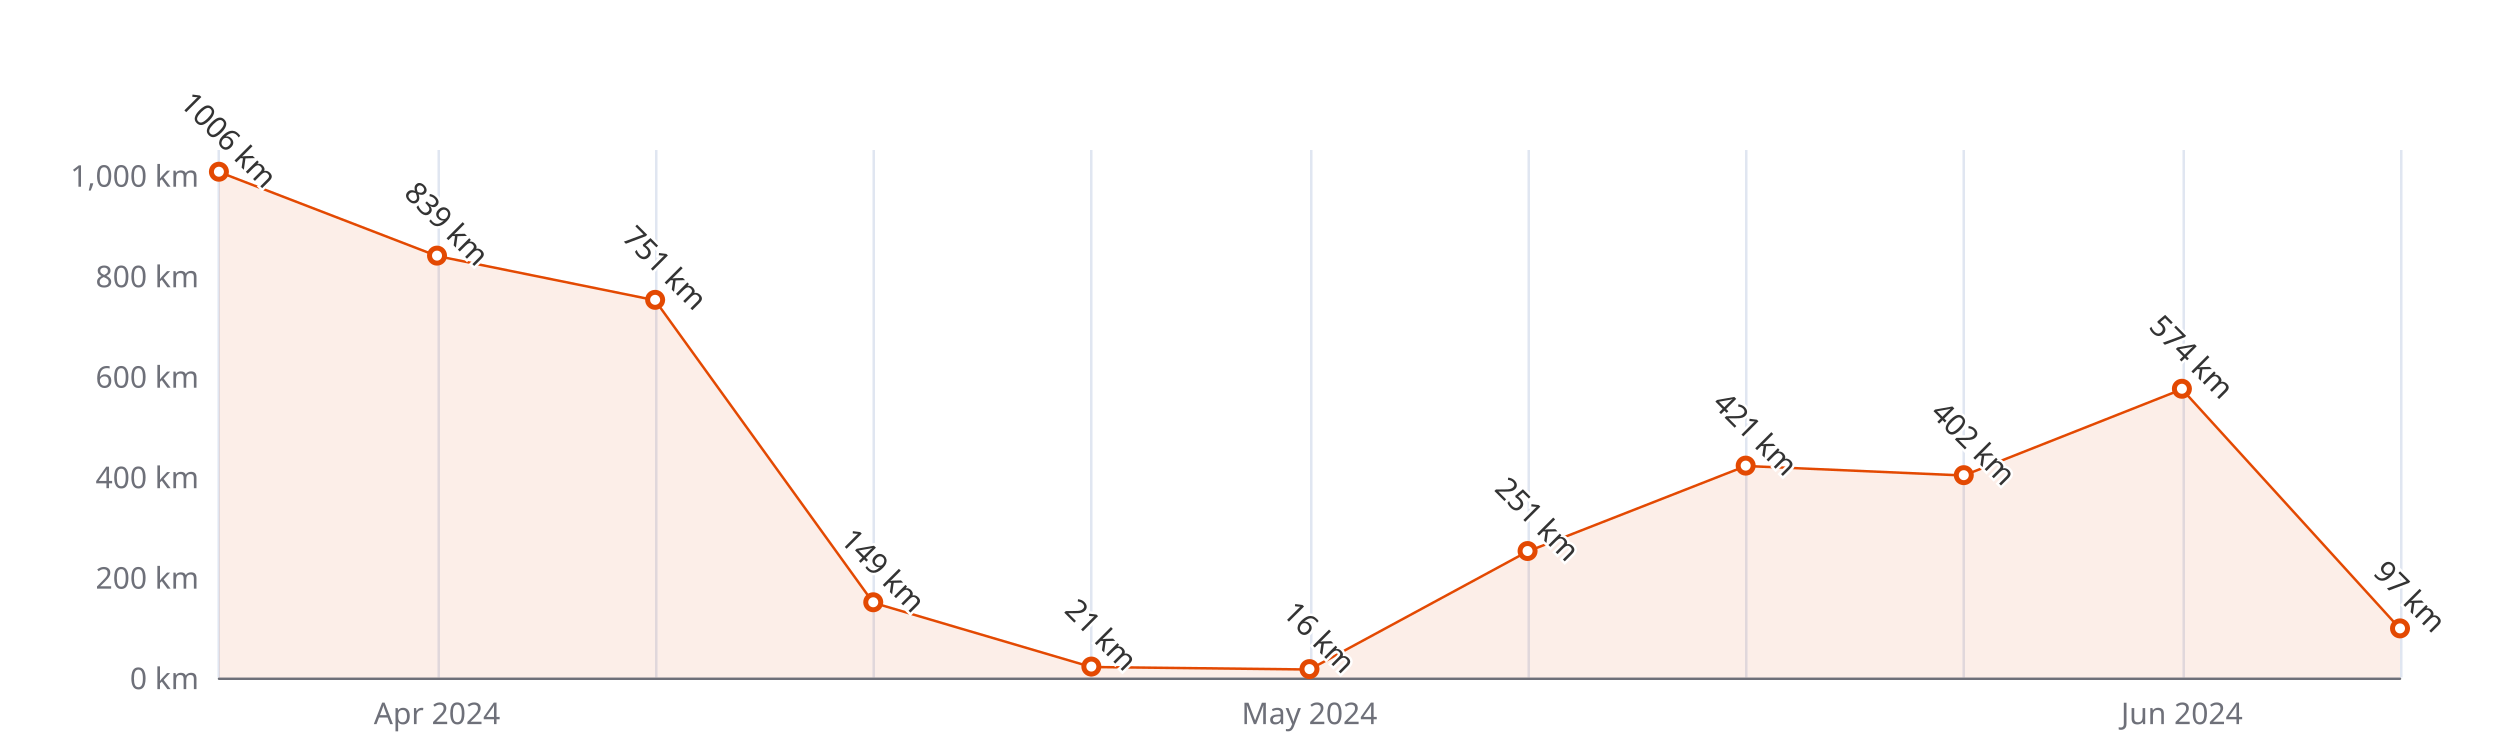
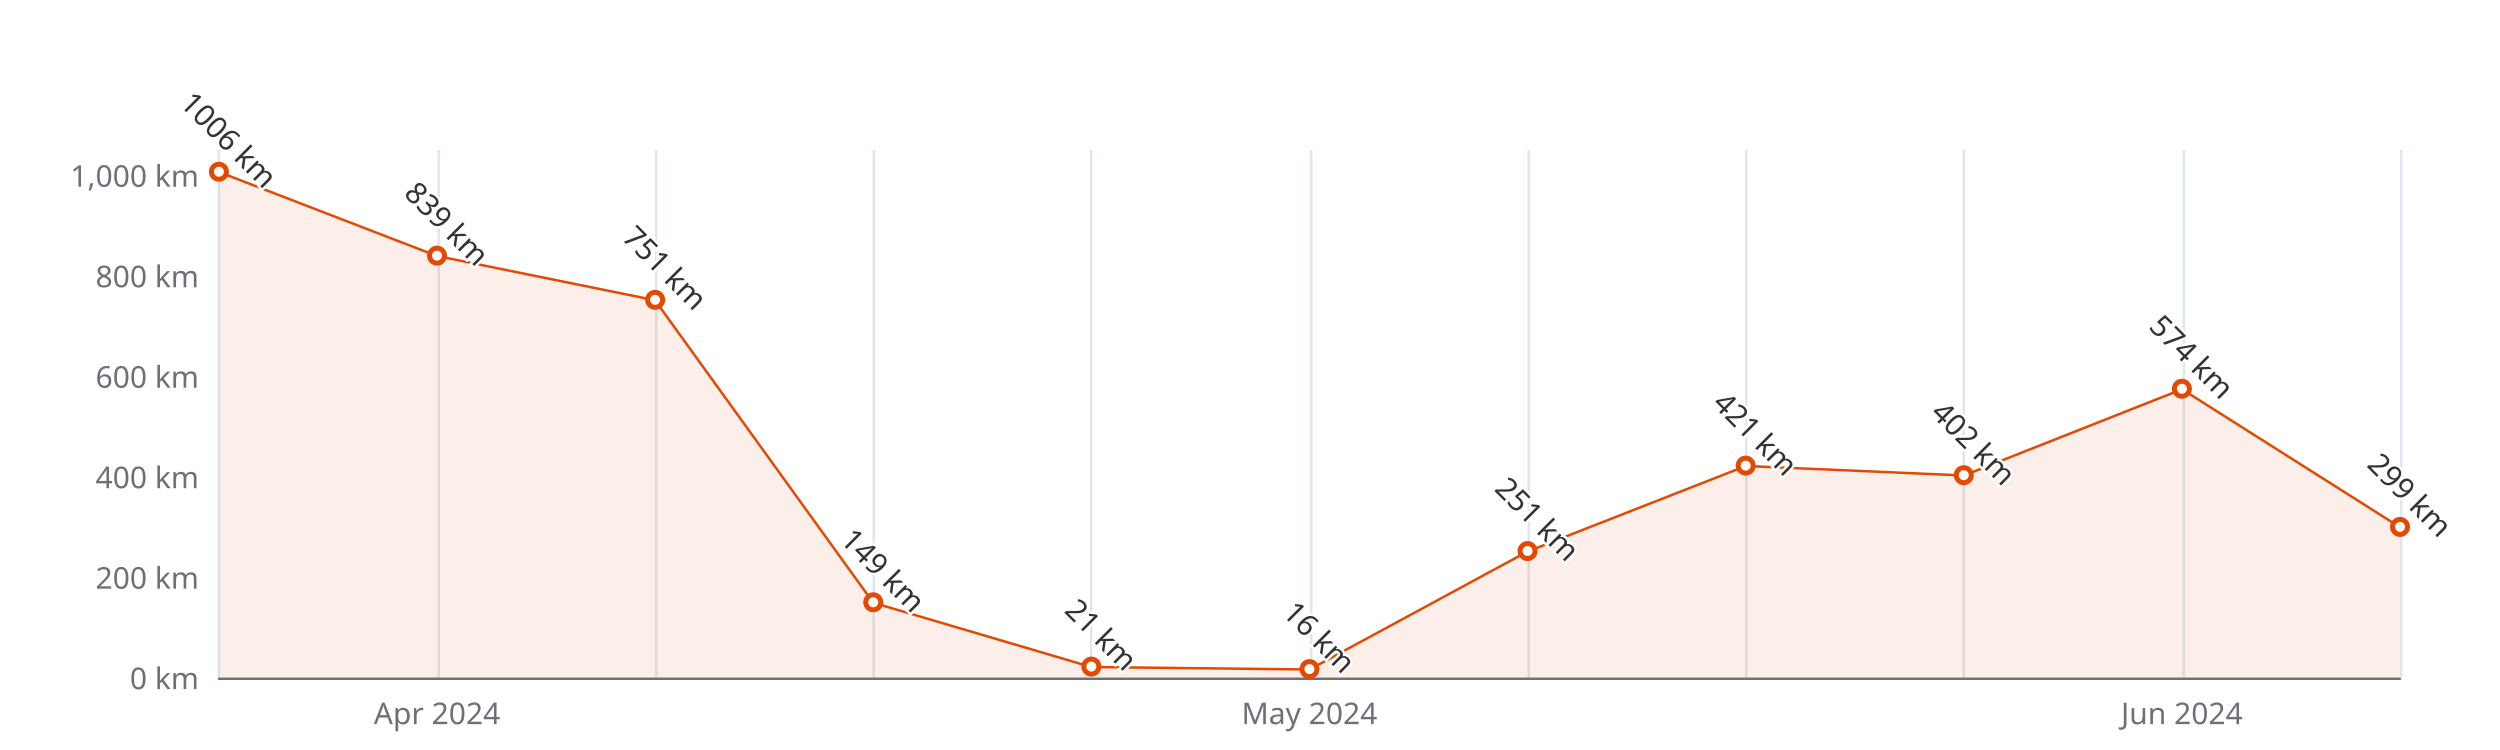
<svg xmlns="http://www.w3.org/2000/svg" width="1000" height="300" version="1.1" baseProfile="full" viewBox="0 0 1000 300">
  <rect width="1000" height="300" x="0" y="0" id="0" fill="#ffffff" />
  <path d="M87.5 60L87.5 271" fill="none" stroke="#E0E6F1" />
  <path d="M175.5 60L175.5 271" fill="none" stroke="#E0E6F1" />
  <path d="M262.5 60L262.5 271" fill="none" stroke="#E0E6F1" />
  <path d="M349.5 60L349.5 271" fill="none" stroke="#E0E6F1" />
  <path d="M436.5 60L436.5 271" fill="none" stroke="#E0E6F1" />
  <path d="M524.5 60L524.5 271" fill="none" stroke="#E0E6F1" />
  <path d="M611.5 60L611.5 271" fill="none" stroke="#E0E6F1" />
  <path d="M698.5 60L698.5 271" fill="none" stroke="#E0E6F1" />
  <path d="M785.5 60L785.5 271" fill="none" stroke="#E0E6F1" />
  <path d="M873.5 60L873.5 271" fill="none" stroke="#E0E6F1" />
  <path d="M960.5 60L960.5 271" fill="none" stroke="#E0E6F1" />
  <path d="M87.6 271.5L960 271.5" fill="none" stroke="#6E7079" stroke-linecap="round" />
  <text dominant-baseline="central" text-anchor="end" style="font-size:12px;font-family:sans-serif;" xml:space="preserve" transform="translate(79.56 271)" fill="#6E7079">0 km</text>
  <text dominant-baseline="central" text-anchor="end" style="font-size:12px;font-family:sans-serif;" xml:space="preserve" transform="translate(79.56 230.8095)" fill="#6E7079">200 km</text>
  <text dominant-baseline="central" text-anchor="end" style="font-size:12px;font-family:sans-serif;" xml:space="preserve" transform="translate(79.56 190.619)" fill="#6E7079">400 km</text>
  <text dominant-baseline="central" text-anchor="end" style="font-size:12px;font-family:sans-serif;" xml:space="preserve" transform="translate(79.56 150.4286)" fill="#6E7079">600 km</text>
  <text dominant-baseline="central" text-anchor="end" style="font-size:12px;font-family:sans-serif;" xml:space="preserve" transform="translate(79.56 110.2381)" fill="#6E7079">800 km</text>
  <text dominant-baseline="central" text-anchor="end" style="font-size:12px;font-family:sans-serif;" xml:space="preserve" transform="translate(79.56 70.0476)" fill="#6E7079">1,000 km</text>
  <text dominant-baseline="central" text-anchor="middle" style="font-size:12px;font-family:sans-serif;" xml:space="preserve" y="6" transform="translate(174.804 279)" fill="#6E7079">Apr 2024</text>
  <text dominant-baseline="central" text-anchor="middle" style="font-size:12px;font-family:sans-serif;" xml:space="preserve" y="6" transform="translate(523.78 279)" fill="#6E7079">May 2024</text>
  <text dominant-baseline="central" text-anchor="middle" style="font-size:12px;font-family:sans-serif;" xml:space="preserve" y="6" transform="translate(872.756 279)" fill="#6E7079">Jun 2024</text>
  <g clip-path="url(#zr5-c0)">
-     <path d="M87.6 68.8L174.8 102.4L262 120.1L349.3 241.1L436.5 266.8L523.8 267.8L611 220.6L698.3 186.4L785.5 190.2L872.8 155.7L960 251.5L960 271L872.8 271L785.5 271L698.3 271L611 271L523.8 271L436.5 271L349.3 271L262 271L174.8 271L87.6 271Z" fill="rgb(227,73,2)" fill-opacity="0.09" />
-     <path d="M87.6 68.8L174.8 102.4L262 120.1L349.3 241.1L436.5 266.8L523.8 267.8L611 220.6L698.3 186.4L785.5 190.2L872.8 155.7L960 251.5" fill="none" stroke="#E34902" stroke-linejoin="bevel" />
+     <path d="M87.6 68.8L174.8 102.4L262 120.1L349.3 241.1L436.5 266.8L523.8 267.8L611 220.6L698.3 186.4L785.5 190.2L872.8 155.7L960 210.9L960 271L872.8 271L785.5 271L698.3 271L611 271L523.8 271L436.5 271L349.3 271L262 271L174.8 271L87.6 271Z" fill="rgb(227,73,2)" fill-opacity="0.09" />
+     <path d="M87.6 68.8L174.8 102.4L262 120.1L349.3 241.1L436.5 266.8L523.8 267.8L611 220.6L698.3 186.4L785.5 190.2L872.8 155.7L960 210.9" fill="none" stroke="#E34902" stroke-linejoin="bevel" />
  </g>
  <path d="M1 0A1 1 0 1 1 1 -0.1A1 1 0 0 1 1 0" transform="matrix(3,0,0,3,87.56,68.8419)" fill="#fff" stroke="#E34902" stroke-width="0.667" />
  <path d="M1 0A1 1 0 1 1 1 -0.1A1 1 0 0 1 1 0" transform="matrix(3,0,0,3,174.804,102.401)" fill="#fff" stroke="#E34902" stroke-width="0.667" />
  <path d="M1 0A1 1 0 1 1 1 -0.1A1 1 0 0 1 1 0" transform="matrix(3,0,0,3,262.048,120.0848)" fill="#fff" stroke="#E34902" stroke-width="0.667" />
  <path d="M1 0A1 1 0 1 1 1 -0.1A1 1 0 0 1 1 0" transform="matrix(3,0,0,3,349.292,241.0581)" fill="#fff" stroke="#E34902" stroke-width="0.667" />
  <path d="M1 0A1 1 0 1 1 1 -0.1A1 1 0 0 1 1 0" transform="matrix(3,0,0,3,436.536,266.78)" fill="#fff" stroke="#E34902" stroke-width="0.667" />
  <path d="M1 0A1 1 0 1 1 1 -0.1A1 1 0 0 1 1 0" transform="matrix(3,0,0,3,523.78,267.7848)" fill="#fff" stroke="#E34902" stroke-width="0.667" />
  <path d="M1 0A1 1 0 1 1 1 -0.1A1 1 0 0 1 1 0" transform="matrix(3,0,0,3,611.024,220.561)" fill="#fff" stroke="#E34902" stroke-width="0.667" />
  <path d="M1 0A1 1 0 1 1 1 -0.1A1 1 0 0 1 1 0" transform="matrix(3,0,0,3,698.268,186.399)" fill="#fff" stroke="#E34902" stroke-width="0.667" />
  <path d="M1 0A1 1 0 1 1 1 -0.1A1 1 0 0 1 1 0" transform="matrix(3,0,0,3,785.512,190.2171)" fill="#fff" stroke="#E34902" stroke-width="0.667" />
  <path d="M1 0A1 1 0 1 1 1 -0.1A1 1 0 0 1 1 0" transform="matrix(3,0,0,3,872.756,155.6533)" fill="#fff" stroke="#E34902" stroke-width="0.667" />
-   <path d="M1 0A1 1 0 1 1 1 -0.1A1 1 0 0 1 1 0" transform="matrix(3,0,0,3,960,251.5076)" fill="#fff" stroke="#E34902" stroke-width="0.667" />
+   <path d="M1 0A1 1 0 1 1 1 -0.1A1 1 0 0 1 1 0" transform="matrix(3,0,0,3,960,210.9152)" fill="#fff" stroke="#E34902" stroke-width="0.667" />
  <text dominant-baseline="central" text-anchor="middle" style="font-size:12px;font-family:sans-serif;" xml:space="preserve" y="-6" transform="matrix(0.707,0.707,-0.707,0.707,87.56,59.8419)" fill="#333" stroke="rgb(255,255,255)" stroke-width="2" paint-order="stroke" stroke-miterlimit="2">1006 km</text>
  <text dominant-baseline="central" text-anchor="middle" style="font-size:12px;font-family:sans-serif;" xml:space="preserve" y="-6" transform="matrix(0.707,0.707,-0.707,0.707,174.804,93.401)" fill="#333" stroke="rgb(255,255,255)" stroke-width="2" paint-order="stroke" stroke-miterlimit="2">839 km</text>
  <text dominant-baseline="central" text-anchor="middle" style="font-size:12px;font-family:sans-serif;" xml:space="preserve" y="-6" transform="matrix(0.707,0.707,-0.707,0.707,262.048,111.0848)" fill="#333" stroke="rgb(255,255,255)" stroke-width="2" paint-order="stroke" stroke-miterlimit="2">751 km</text>
  <text dominant-baseline="central" text-anchor="middle" style="font-size:12px;font-family:sans-serif;" xml:space="preserve" y="-6" transform="matrix(0.707,0.707,-0.707,0.707,349.292,232.0581)" fill="#333" stroke="rgb(255,255,255)" stroke-width="2" paint-order="stroke" stroke-miterlimit="2">149 km</text>
  <text dominant-baseline="central" text-anchor="middle" style="font-size:12px;font-family:sans-serif;" xml:space="preserve" y="-6" transform="matrix(0.707,0.707,-0.707,0.707,436.536,257.78)" fill="#333" stroke="rgb(255,255,255)" stroke-width="2" paint-order="stroke" stroke-miterlimit="2">21 km</text>
  <text dominant-baseline="central" text-anchor="middle" style="font-size:12px;font-family:sans-serif;" xml:space="preserve" y="-6" transform="matrix(0.707,0.707,-0.707,0.707,523.78,258.7848)" fill="#333" stroke="rgb(255,255,255)" stroke-width="2" paint-order="stroke" stroke-miterlimit="2">16 km</text>
  <text dominant-baseline="central" text-anchor="middle" style="font-size:12px;font-family:sans-serif;" xml:space="preserve" y="-6" transform="matrix(0.707,0.707,-0.707,0.707,611.024,211.561)" fill="#333" stroke="rgb(255,255,255)" stroke-width="2" paint-order="stroke" stroke-miterlimit="2">251 km</text>
  <text dominant-baseline="central" text-anchor="middle" style="font-size:12px;font-family:sans-serif;" xml:space="preserve" y="-6" transform="matrix(0.707,0.707,-0.707,0.707,698.268,177.399)" fill="#333" stroke="rgb(255,255,255)" stroke-width="2" paint-order="stroke" stroke-miterlimit="2">421 km</text>
  <text dominant-baseline="central" text-anchor="middle" style="font-size:12px;font-family:sans-serif;" xml:space="preserve" y="-6" transform="matrix(0.707,0.707,-0.707,0.707,785.512,181.2171)" fill="#333" stroke="rgb(255,255,255)" stroke-width="2" paint-order="stroke" stroke-miterlimit="2">402 km</text>
  <text dominant-baseline="central" text-anchor="middle" style="font-size:12px;font-family:sans-serif;" xml:space="preserve" y="-6" transform="matrix(0.707,0.707,-0.707,0.707,872.756,146.6533)" fill="#333" stroke="rgb(255,255,255)" stroke-width="2" paint-order="stroke" stroke-miterlimit="2">574 km</text>
-   <text dominant-baseline="central" text-anchor="middle" style="font-size:12px;font-family:sans-serif;" xml:space="preserve" y="-6" transform="matrix(0.707,0.707,-0.707,0.707,960,242.5076)" fill="#333" stroke="rgb(255,255,255)" stroke-width="2" paint-order="stroke" stroke-miterlimit="2">97 km</text>
+   <text dominant-baseline="central" text-anchor="middle" style="font-size:12px;font-family:sans-serif;" xml:space="preserve" y="-6" transform="matrix(0.707,0.707,-0.707,0.707,960,201.9152)" fill="#333" stroke="rgb(255,255,255)" stroke-width="2" paint-order="stroke" stroke-miterlimit="2">299 km</text>
  <defs>
    <clipPath id="zr5-c0">
      <path d="M87 59.5l873 0l0 212l-873 0Z" fill="#000" />
    </clipPath>
  </defs>
</svg>
